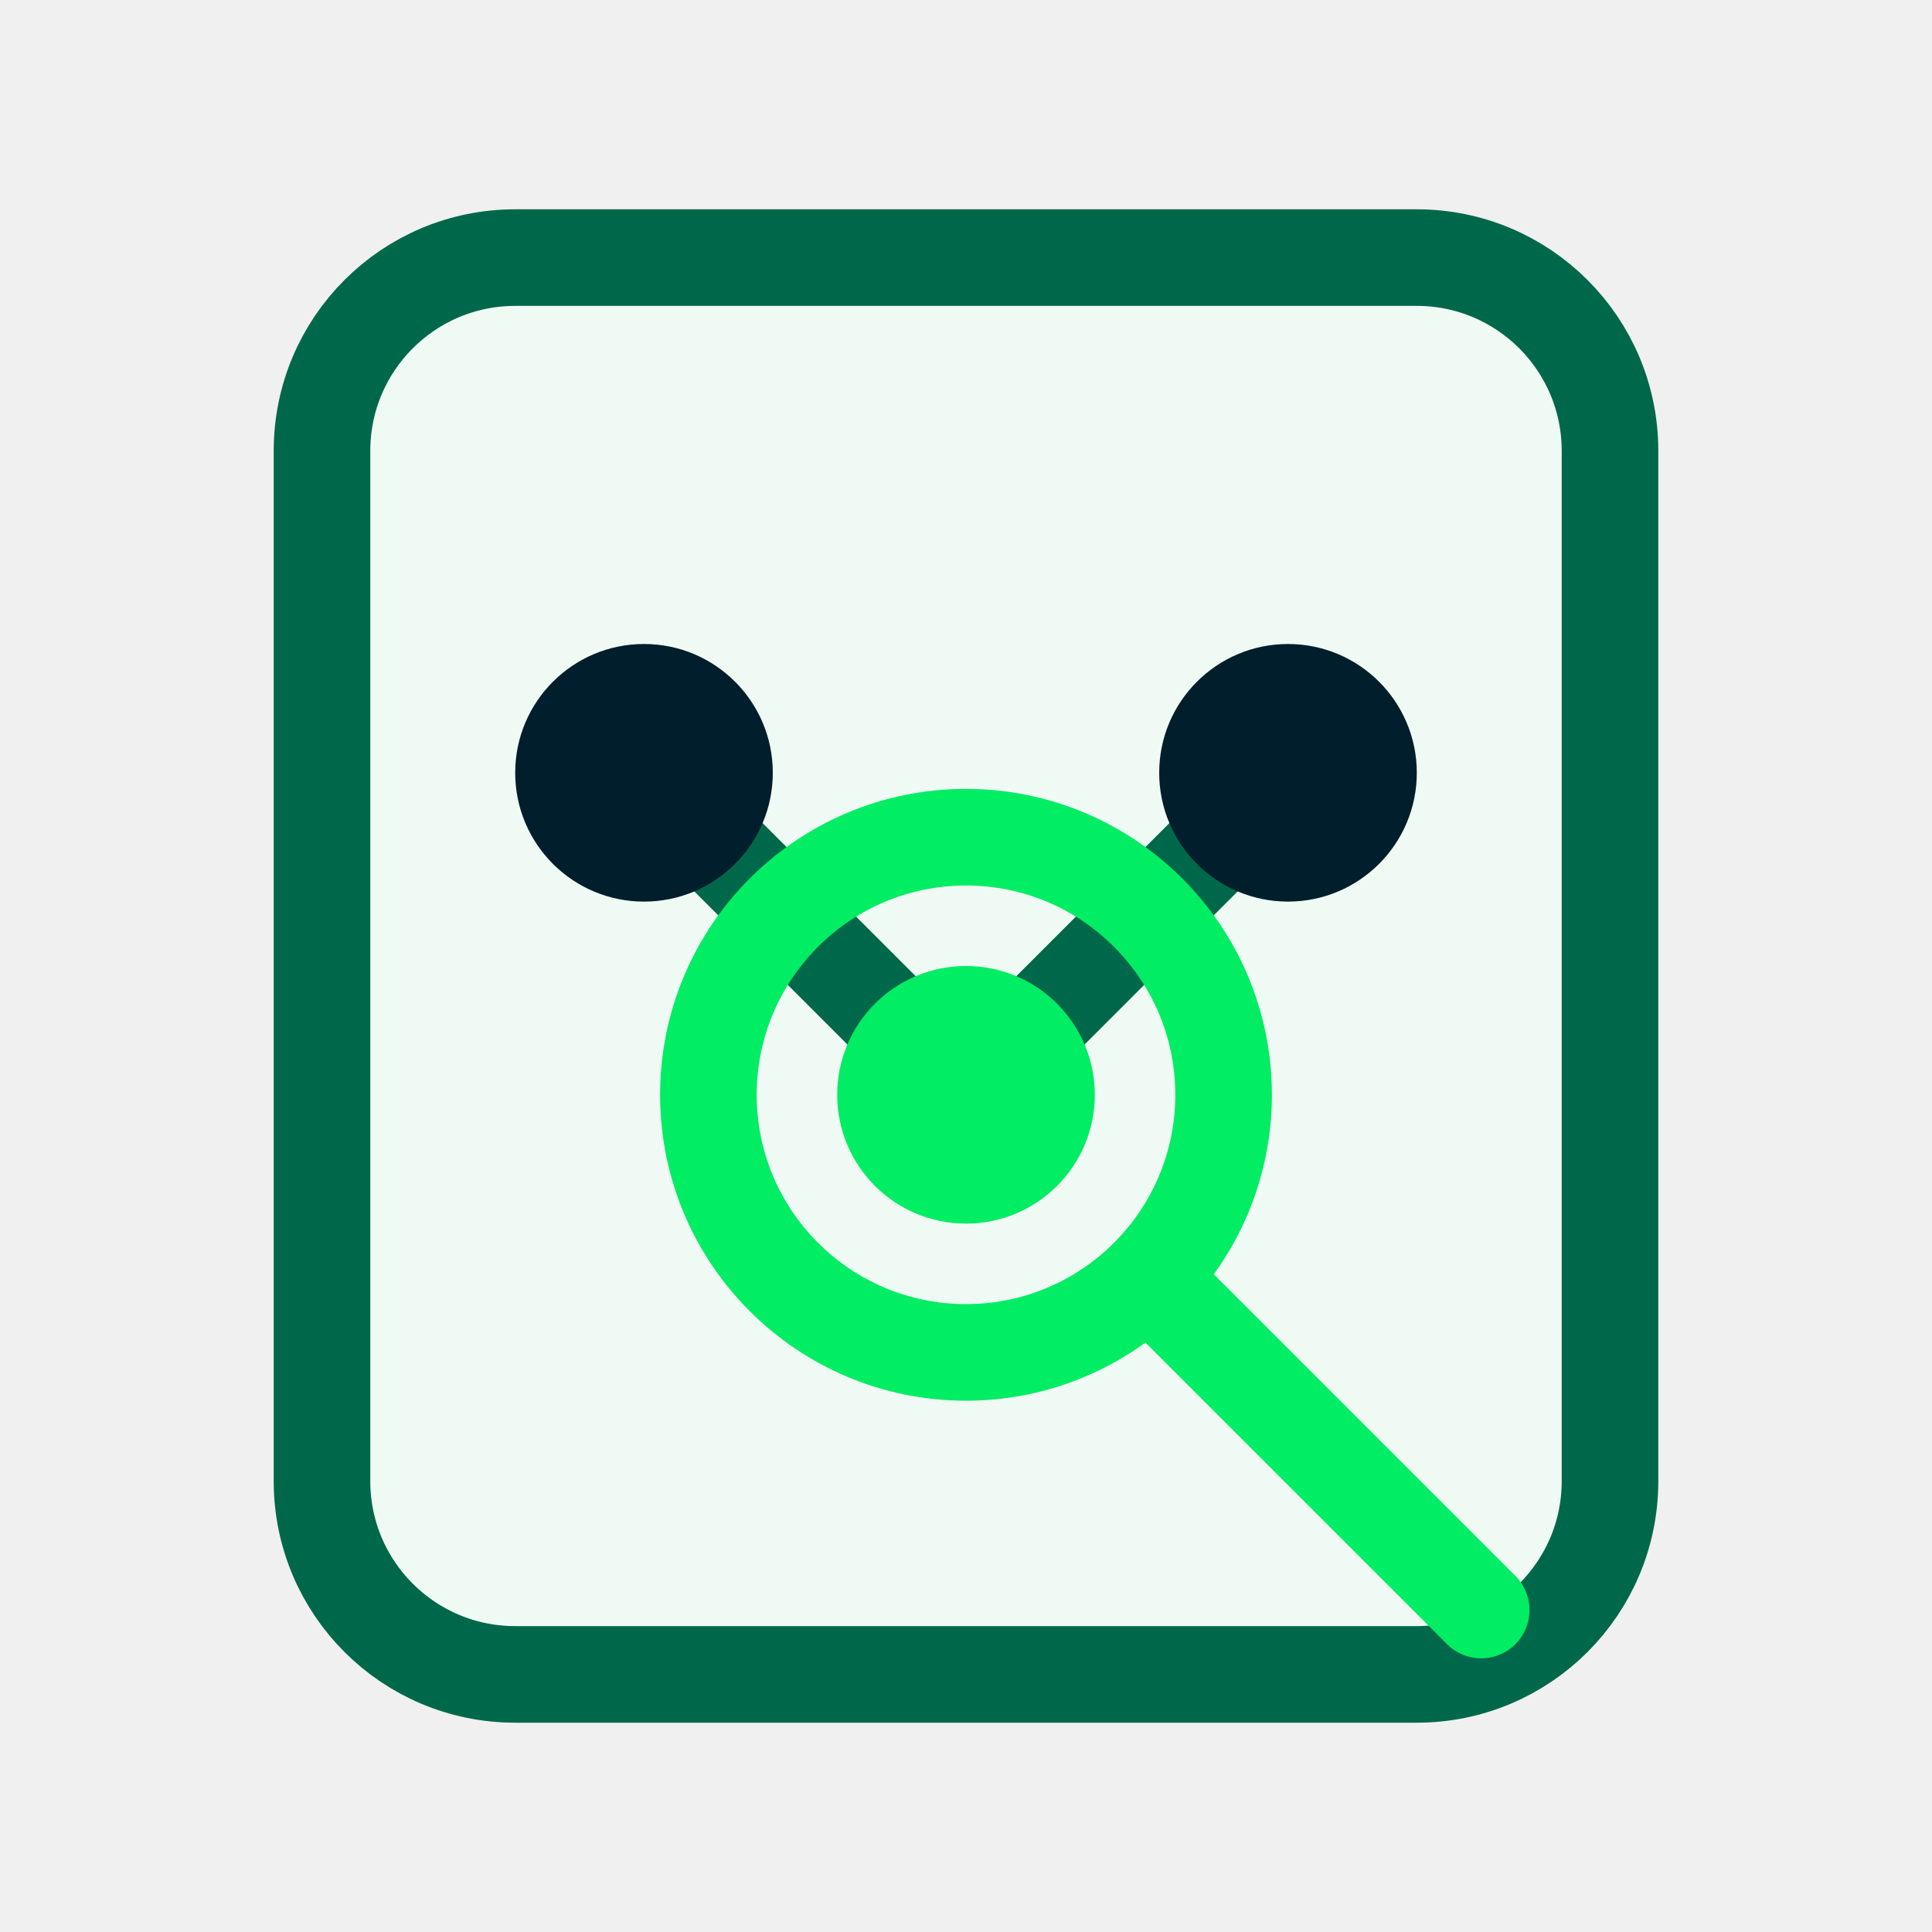
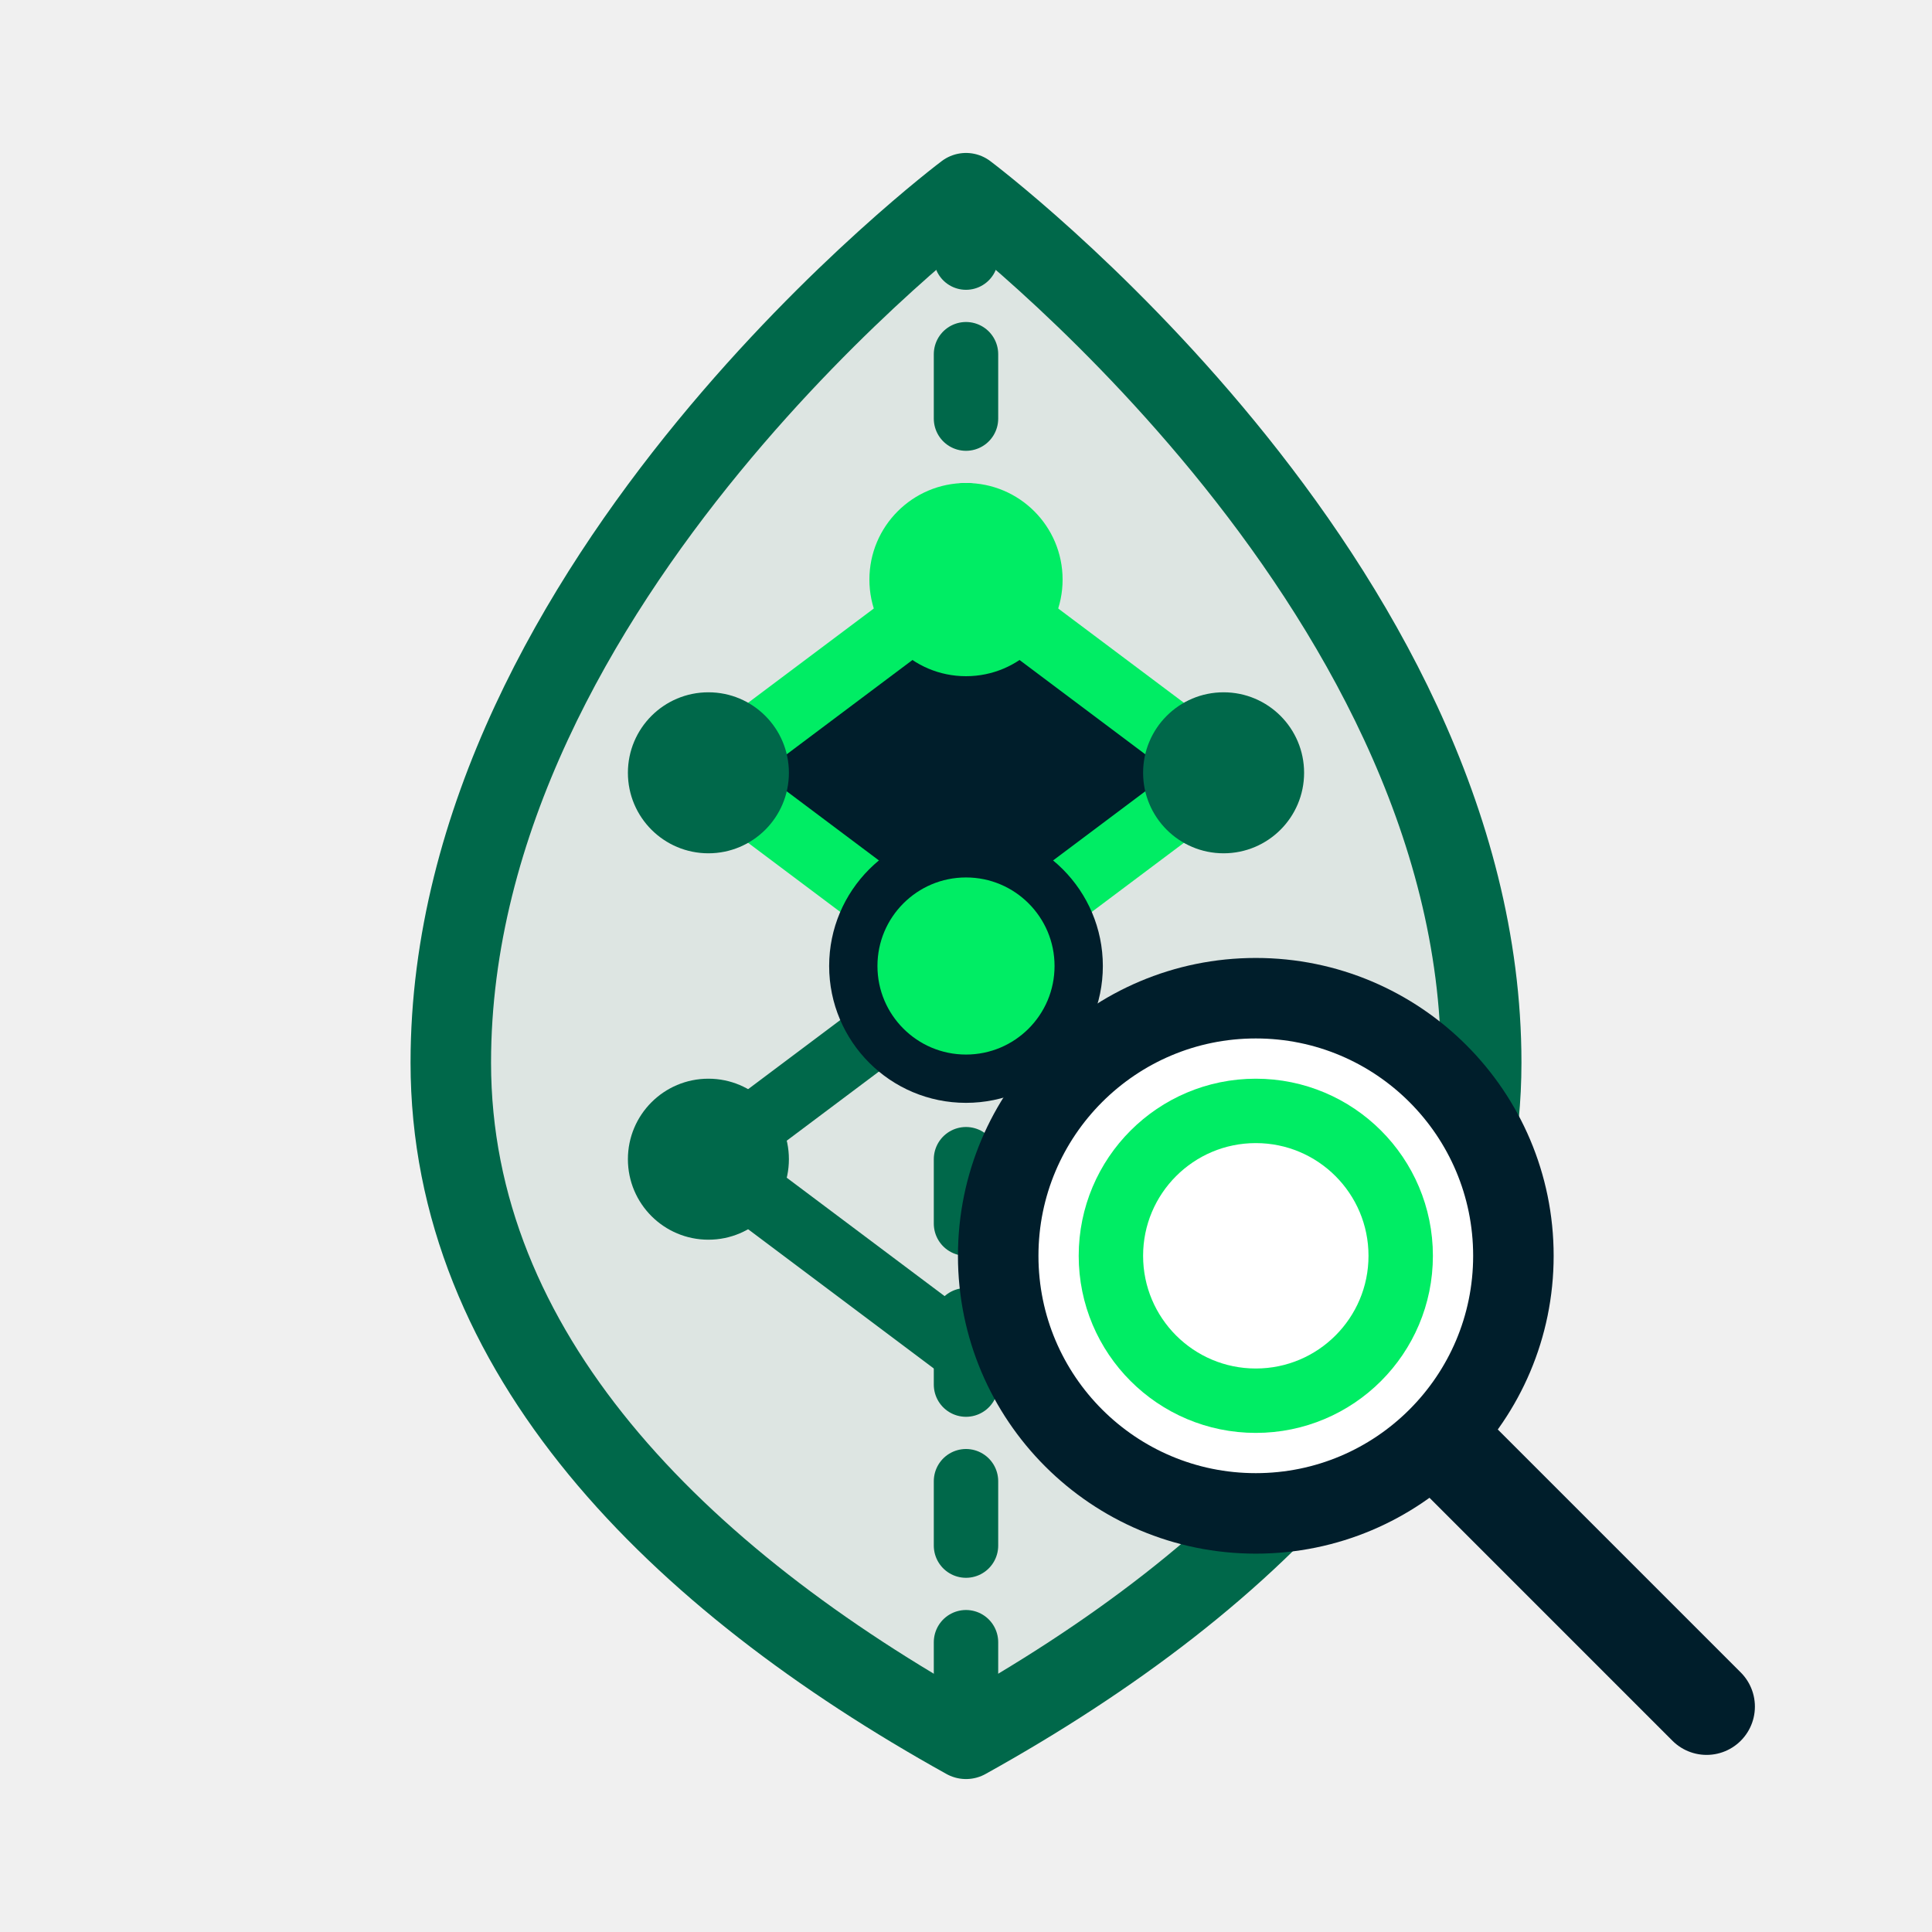
- <svg xmlns="http://www.w3.org/2000/svg" viewBox="0 0 60 60" width="60" height="60">
-   <rect x="10" y="8" width="40" height="44" rx="6" fill="#F0FAF4" stroke="#00684A" stroke-width="3" />
-   <path d="M20,24 L30,34 L40,24" fill="none" stroke="#00684A" stroke-width="3" stroke-linecap="round" stroke-linejoin="round" />
-   <circle cx="20" cy="24" r="4" fill="#001E2B" />
-   <circle cx="30" cy="34" r="4" fill="#00ED64" />
-   <circle cx="40" cy="24" r="4" fill="#001E2B" />
-   <circle cx="30" cy="34" r="8" fill="none" stroke="#00ED64" stroke-width="3" />
-   <line x1="36" y1="40" x2="46" y2="50" stroke="#00ED64" stroke-width="3" stroke-linecap="round" />
+ <svg xmlns="http://www.w3.org/2000/svg" viewBox="0 0 60 60" width="60" height="60" fill="none">
+   <path d="M30 6C30 6 14 18 14 33C14 42 21 49 30 54C39 49 46 42 46 33C46 18 30 6 30 6Z" fill="#00684A" fill-opacity="0.08" stroke="#00684A" stroke-width="2.5" stroke-linejoin="round" />
+   <path d="M30 6V54" stroke="#00684A" stroke-width="2" stroke-linecap="round" stroke-dasharray="2 3" />
+   <path d="M22 24L30 18L38 24L30 30Z" stroke="#00ED64" stroke-width="2" fill="#001E2B" />
+   <path d="M22 36L30 30L38 36L30 42Z" stroke="#00684A" stroke-width="2" stroke-linejoin="round" />
+   <circle cx="30" cy="18" r="3" fill="#00ED64" />
+   <circle cx="22" cy="24" r="2.5" fill="#00684A" />
+   <circle cx="38" cy="24" r="2.5" fill="#00684A" />
+   <circle cx="30" cy="30" r="3.5" fill="#00ED64" stroke="#001E2B" stroke-width="1.5" />
+   <circle cx="22" cy="36" r="2.5" fill="#00684A" />
+   <circle cx="38" cy="36" r="2.5" fill="#00684A" />
+   <circle cx="39" cy="39" r="8" fill="#FFFFFF" stroke="#001E2B" stroke-width="2.5" />
+   <circle cx="39" cy="39" r="4.5" stroke="#00ED64" stroke-width="2" />
+   <path d="M45 45L53 53" stroke="#001E2B" stroke-width="3" stroke-linecap="round" />
</svg>
